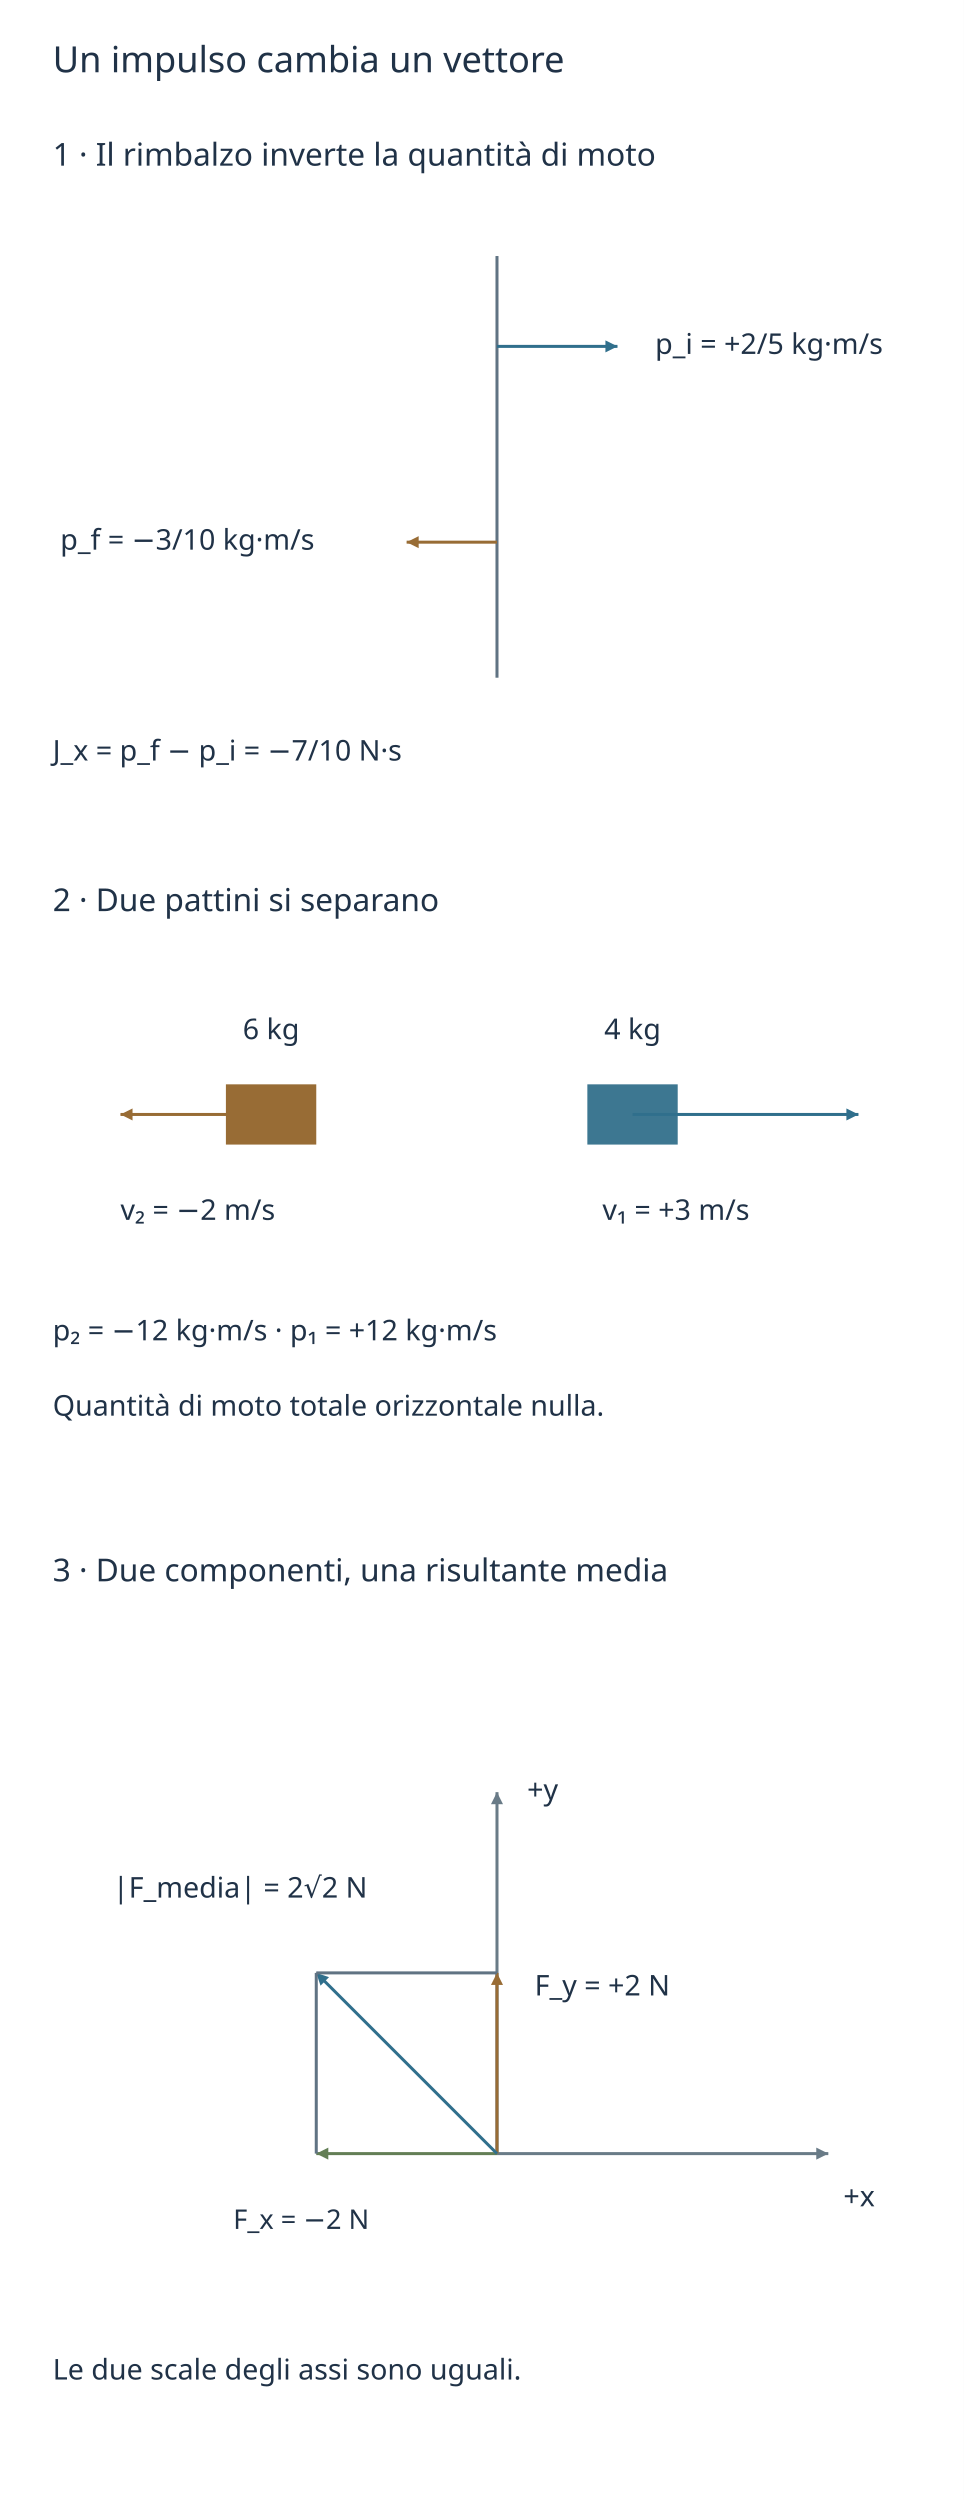
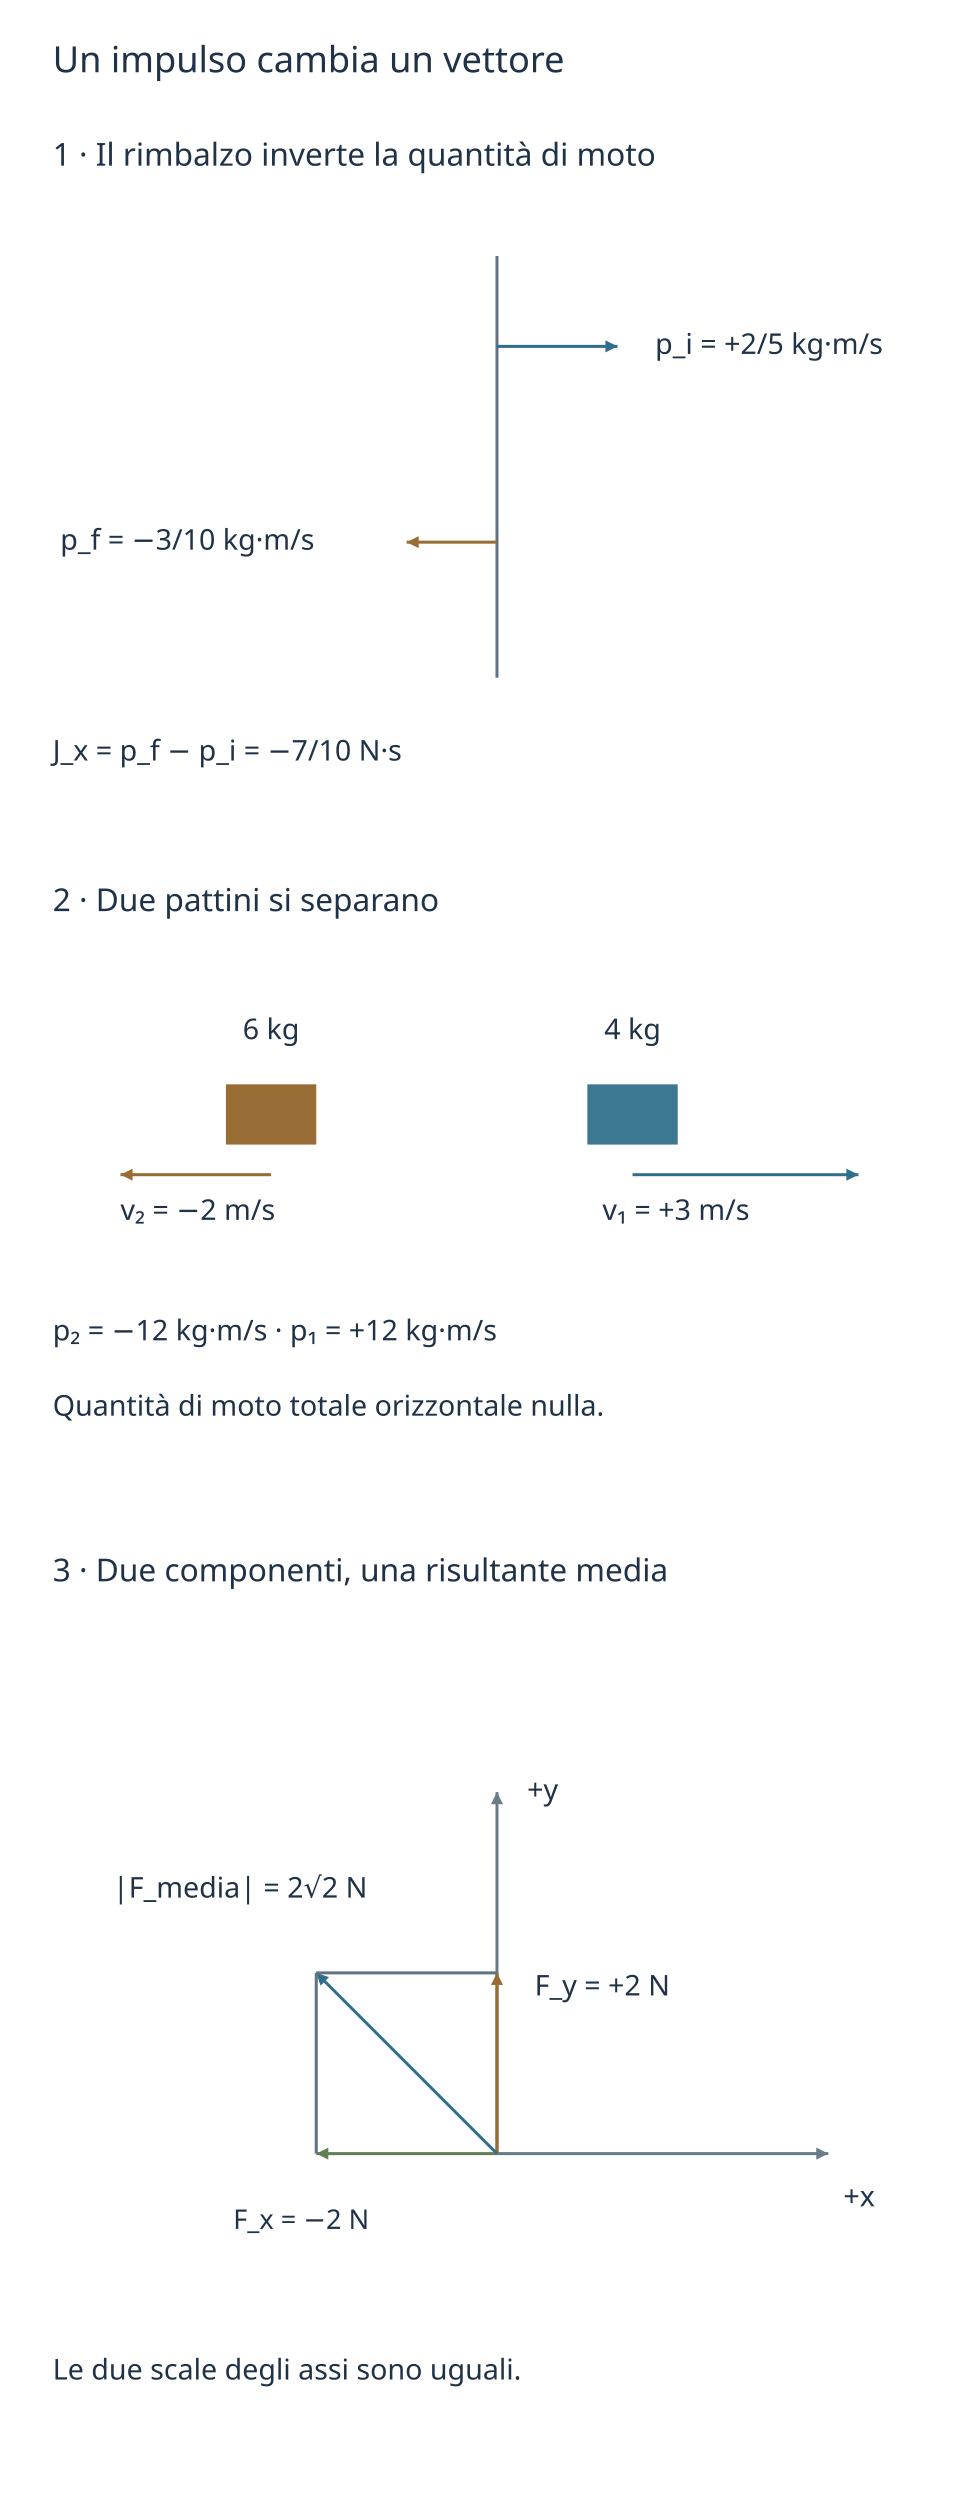
<svg xmlns="http://www.w3.org/2000/svg" width="640" height="1660" viewBox="0 0 640 1660" role="img" aria-labelledby="title desc" font-family="system-ui,sans-serif">
  <rect x="0" y="0" width="640" height="1660" fill="white" />
  <text x="35" y="48" font-size="24" fill="#203247" text-anchor="start">Un impulso cambia un vettore</text>
  <text x="35" y="110" font-size="21" fill="#203247" text-anchor="start">1 · Il rimbalzo inverte la quantità di moto</text>
  <line x1="330" y1="170" x2="330" y2="450" stroke="#607383" stroke-width="2" />
  <line x1="330" y1="230" x2="410" y2="230" stroke="#306f8c" stroke-width="2" />
  <polygon points="410,230 402.0,234.0 402.0,226.0" fill="#306f8c" />
  <line x1="330" y1="360" x2="270" y2="360" stroke="#986c35" stroke-width="2" />
  <polygon points="270,360 278.0,356.0 278.0,364.0" fill="#986c35" />
  <text x="435" y="235" font-size="19" fill="#203247" text-anchor="start">p_i = +2/5 kg·m/s</text>
  <text x="40" y="365" font-size="19" fill="#203247" text-anchor="start">p_f = −3/10 kg·m/s</text>
  <text x="35" y="505" font-size="19" fill="#203247" text-anchor="start">J_x = p_f − p_i = −7/10 N·s</text>
  <text x="35" y="605" font-size="21" fill="#203247" text-anchor="start">2 · Due pattini si separano</text>
  <rect x="150" y="720" width="60" height="40" fill="#986c35" />
  <rect x="390" y="720" width="60" height="40" fill="#3d7791" />
-   <line x1="180" y1="740" x2="80" y2="740" stroke="#986c35" stroke-width="2" />
-   <polygon points="80,740 88.0,736.0 88.0,744.0" fill="#986c35" />
-   <line x1="420" y1="740" x2="570" y2="740" stroke="#306f8c" stroke-width="2" />
-   <polygon points="570,740 562.0,744.0 562.0,736.0" fill="#306f8c" />
+   <line x1="180" y1="780" x2="80" y2="780" stroke="#986c35" stroke-width="2" />
+   <polygon points="80,780 88.0,776.0 88.0,784.0" fill="#986c35" />
+   <line x1="420" y1="780" x2="570" y2="780" stroke="#306f8c" stroke-width="2" />
+   <polygon points="570,780 562.0,784.0 562.0,776.0" fill="#306f8c" />
  <text x="180" y="690" font-size="19" fill="#203247" text-anchor="middle">6 kg</text>
  <text x="420" y="690" font-size="19" fill="#203247" text-anchor="middle">4 kg</text>
  <text x="80" y="810" font-size="19" fill="#203247" text-anchor="start">v₂ = −2 m/s</text>
  <text x="400" y="810" font-size="19" fill="#203247" text-anchor="start">v₁ = +3 m/s</text>
  <text x="35" y="890" font-size="19" fill="#203247" text-anchor="start">p₂ = −12 kg·m/s · p₁ = +12 kg·m/s</text>
  <text x="35" y="940" font-size="19" fill="#203247" text-anchor="start">Quantità di moto totale orizzontale nulla.</text>
  <text x="35" y="1050" font-size="21" fill="#203247" text-anchor="start">3 · Due componenti, una risultante media</text>
  <line x1="330" y1="1430" x2="550" y2="1430" stroke="#697b87" stroke-width="2" />
  <polygon points="550,1430 542.0,1434.0 542.0,1426.0" fill="#697b87" />
  <line x1="330" y1="1430" x2="330" y2="1190" stroke="#697b87" stroke-width="2" />
  <polygon points="330,1190 334.0,1198.0 326.0,1198.0" fill="#697b87" />
  <text x="560" y="1465" font-size="19" fill="#203247" text-anchor="start">+x</text>
  <text x="350" y="1195" font-size="19" fill="#203247" text-anchor="start">+y</text>
  <line x1="330" y1="1430" x2="210" y2="1430" stroke="#637e55" stroke-width="2" />
  <polygon points="210,1430 218.0,1426.0 218.0,1434.0" fill="#637e55" />
  <line x1="330" y1="1430" x2="330" y2="1310" stroke="#986c35" stroke-width="2" />
  <polygon points="330,1310 334.0,1318.0 326.0,1318.0" fill="#986c35" />
  <line x1="330" y1="1430" x2="210" y2="1310" stroke="#306f8c" stroke-width="2" />
  <polygon points="210,1310 218.485,1312.828 212.828,1318.485" fill="#306f8c" />
  <line x1="210" y1="1310" x2="210" y2="1430" stroke="#607383" stroke-width="2" />
  <line x1="210" y1="1310" x2="330" y2="1310" stroke="#607383" stroke-width="2" />
  <text x="75" y="1260" font-size="19" fill="#203247" text-anchor="start">|F_media| = 2√2 N</text>
  <text x="200" y="1480" font-size="18" fill="#203247" text-anchor="middle">F_x = −2 N</text>
  <text x="355" y="1325" font-size="19" fill="#203247" text-anchor="start">F_y = +2 N</text>
  <text x="35" y="1580" font-size="19" fill="#203247" text-anchor="start">Le due scale degli assi sono uguali.</text>
</svg>
